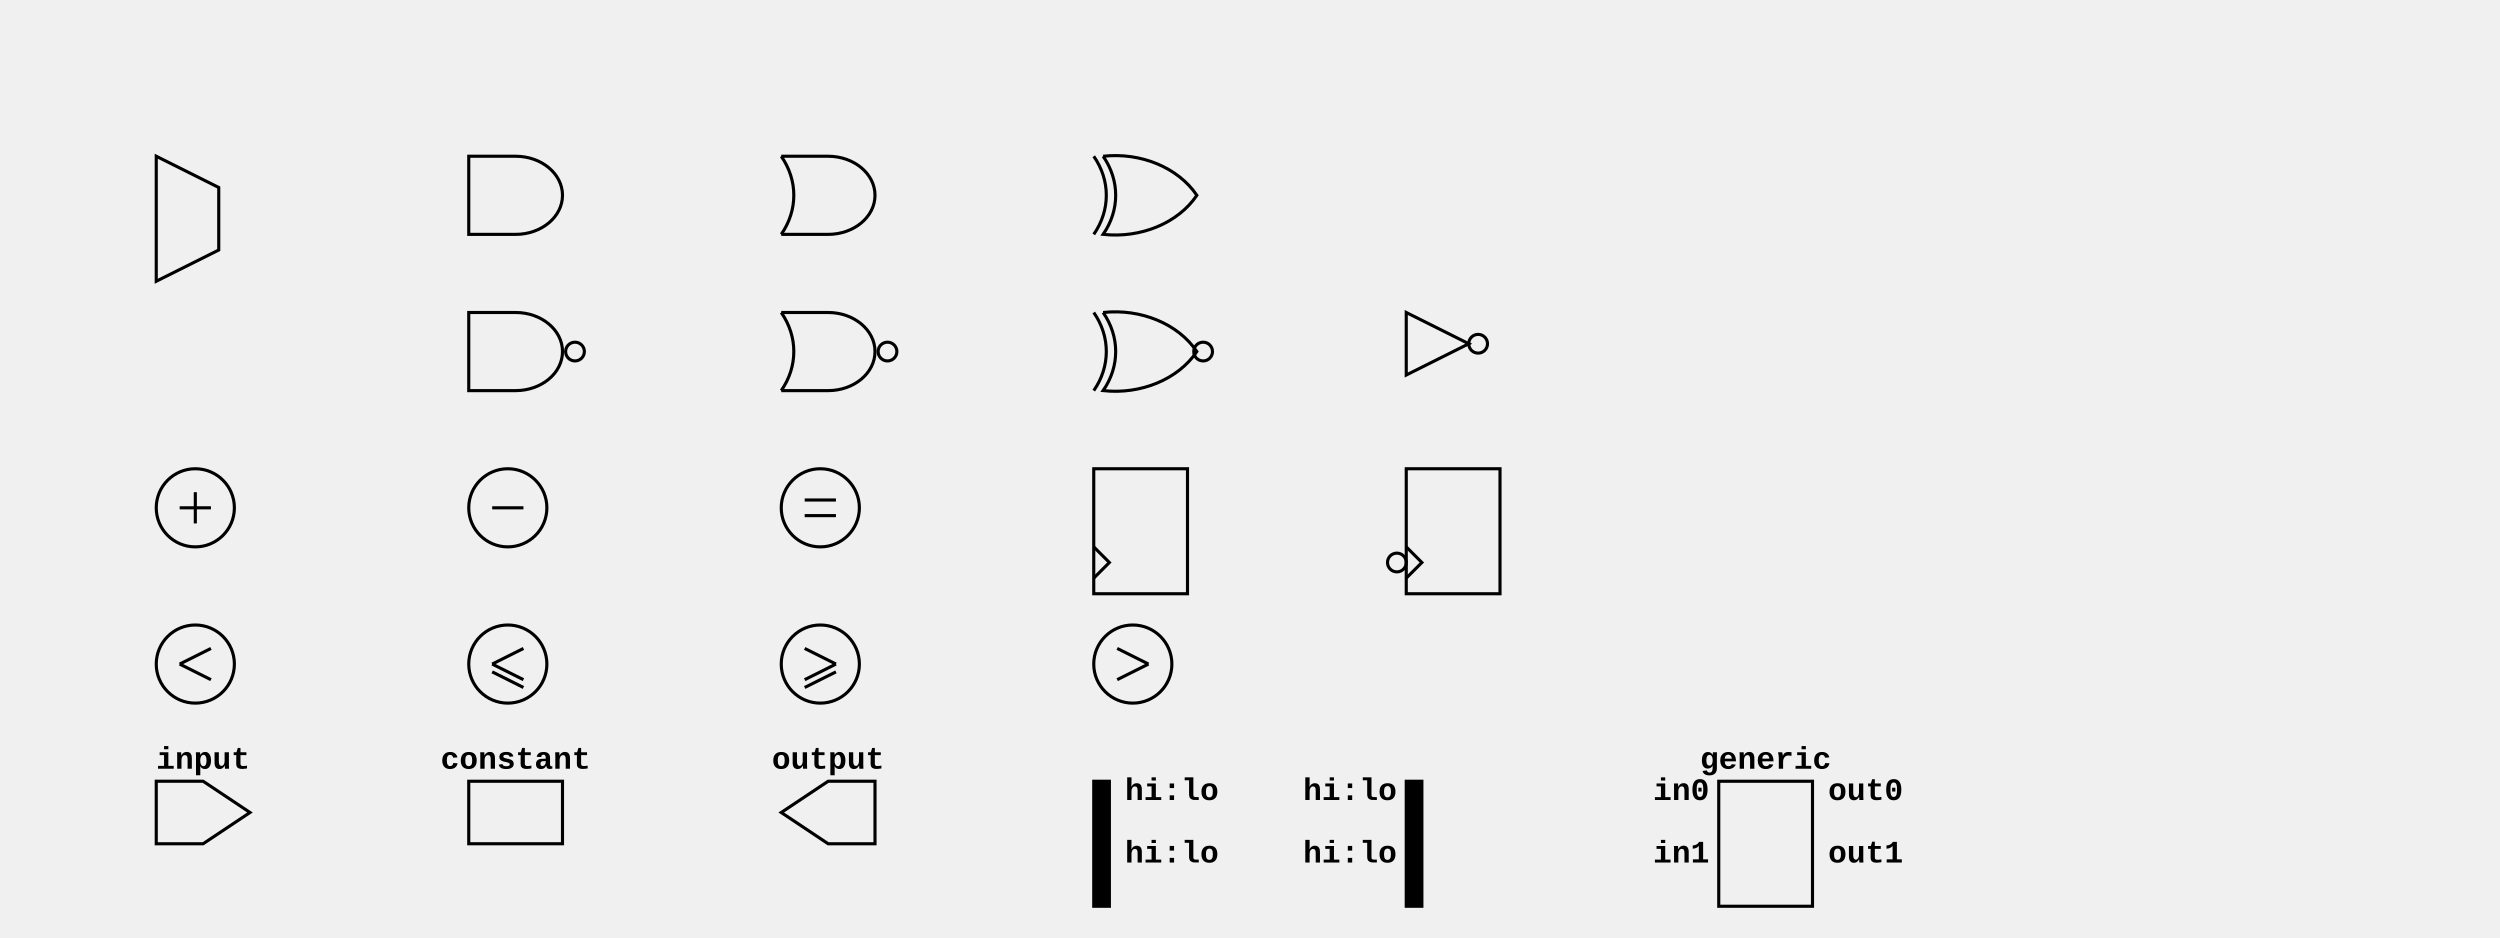
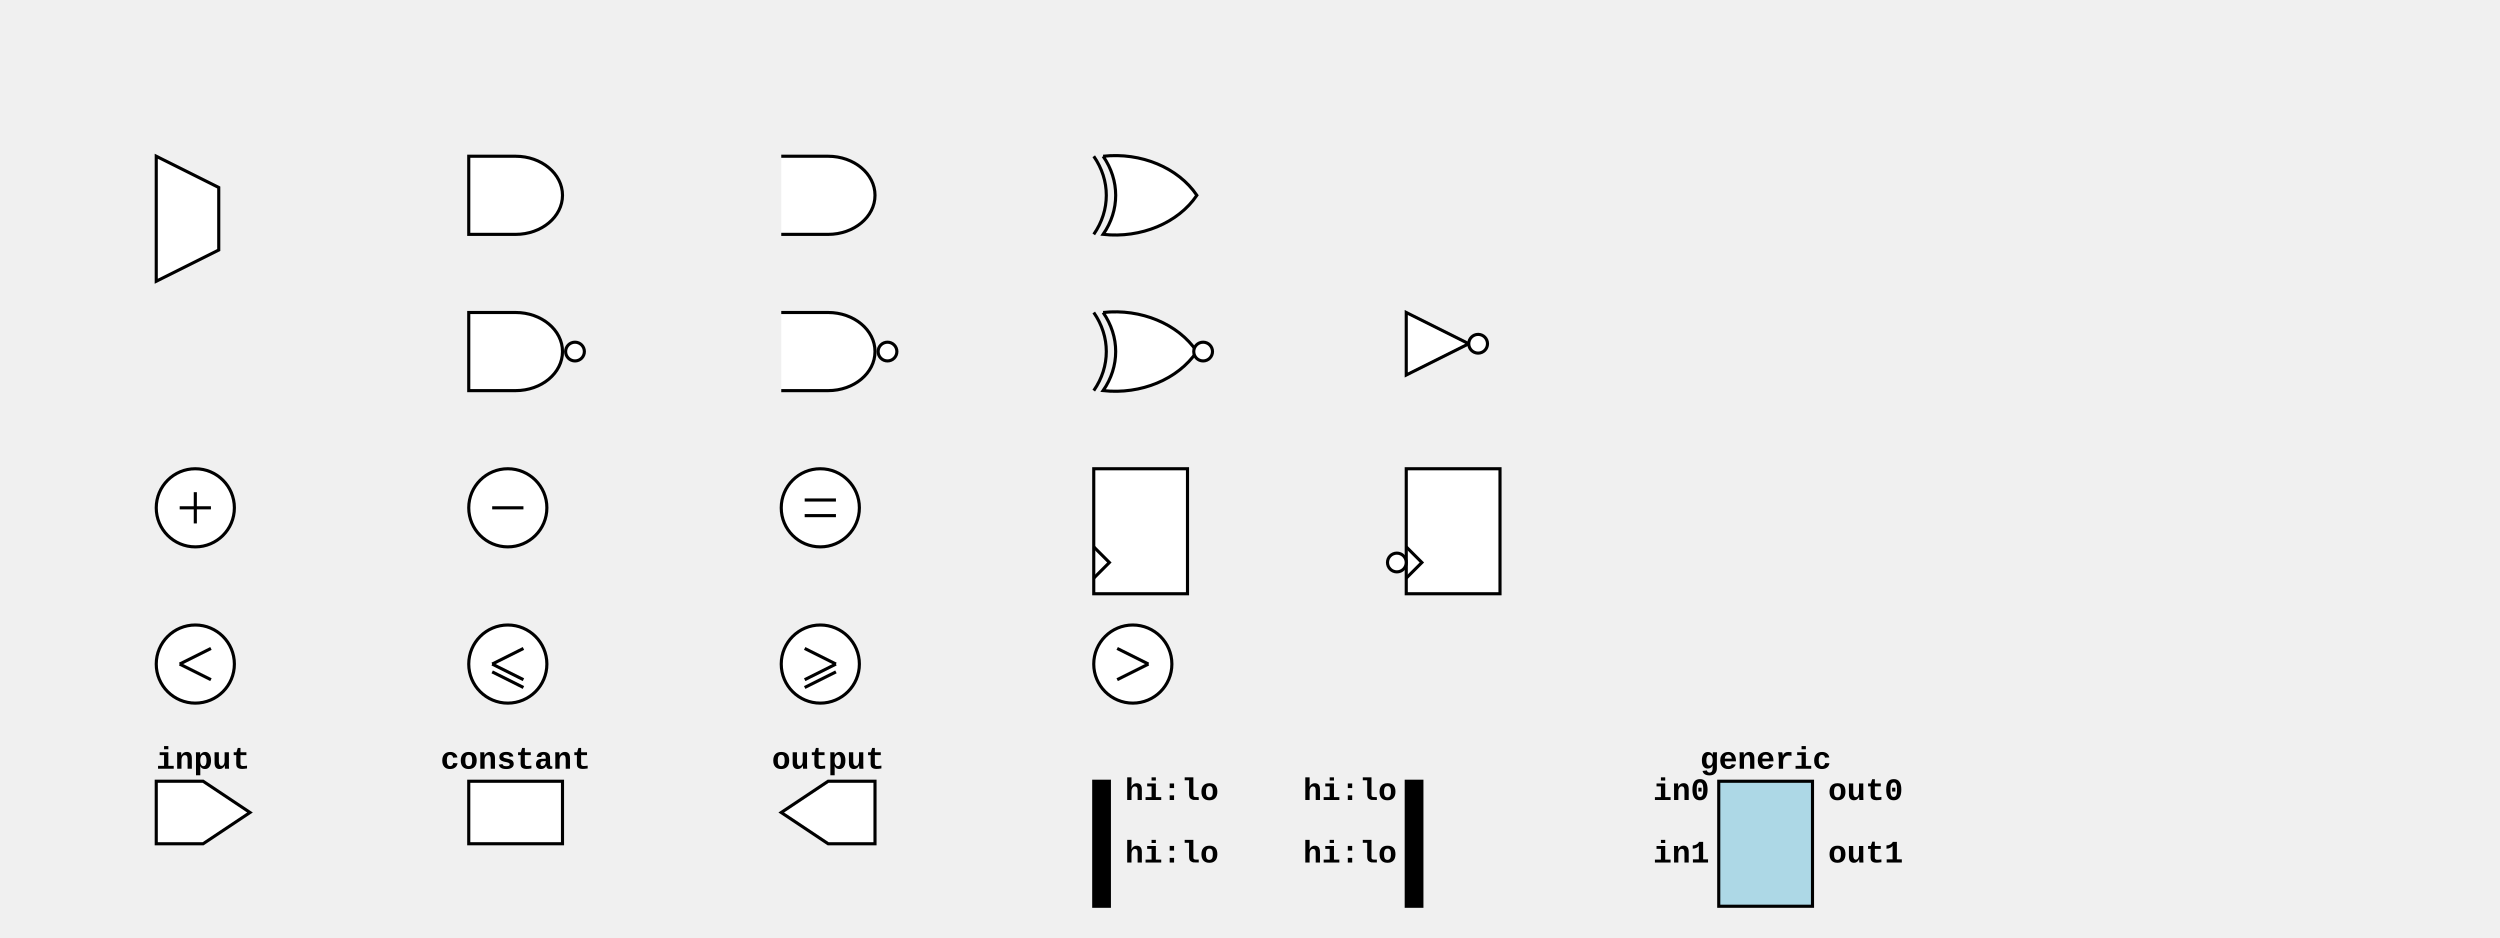
<svg xmlns="http://www.w3.org/2000/svg" xmlns:ns1="https://github.com/nturley/netlistsvg" width="800" height="300">
  <ns1:properties>
    <ns1:layoutEngine org.eclipse.elk.layered.spacing.nodeNodeBetweenLayers="35" org.eclipse.elk.spacing.nodeNode="35" org.eclipse.elk.layered.layering.strategy="LONGEST_PATH" />
    <ns1:low_priority_alias val="$dff" />
  </ns1:properties>
  <style>
svg {
  stroke:#000;
  fill:none;
}
text {
  fill:#000;
  stroke:none;
  font-size:10px;
  font-weight: bold;
  font-family: "Courier New", monospace;
}
.nodelabel {
  text-anchor: middle;
}
.inputPortLabel {
  text-anchor: end;
}
.splitjoinBody {
  fill:#000;
}
</style>
  <g ns1:type="mux" transform="translate(50, 50)" ns1:width="20" ns1:height="40">
    <ns1:alias val="$pmux" />
    <ns1:alias val="$mux" />
    <ns1:alias val="$_MUX_" />
-     <path d="M0,0 L20,10 L20,30 L0,40 Z" class="$cell_id" />
+     <path d="M0,0 L20,10 L20,30 L0,40 Z" fill="#ffffff" class="$cell_id" />
    <g ns1:x="0" ns1:y="10" ns1:pid="A" />
    <g ns1:x="0" ns1:y="30" ns1:pid="B" />
    <g ns1:x="10" ns1:y="35" ns1:pid="S" />
    <g ns1:x="20" ns1:y="20" ns1:pid="Y" />
  </g>
  <g ns1:type="and" transform="translate(150,50)" ns1:width="30" ns1:height="25">
    <ns1:alias val="$and" />
    <ns1:alias val="$logic_and" />
    <ns1:alias val="$_AND_" />
-     <path d="M0,0 L0,25 L15,25 A15 12.5 0 0 0 15,0 Z" class="$cell_id" />
+     <path d="M0,0 L0,25 L15,25 A15 12.5 0 0 0 15,0 Z" fill="#ffffff" class="$cell_id" />
    <g ns1:x="0" ns1:y="5" ns1:pid="A" />
    <g ns1:x="0" ns1:y="20" ns1:pid="B" />
    <g ns1:x="30" ns1:y="12.5" ns1:pid="Y" />
  </g>
  <g ns1:type="nand" transform="translate(150,100)" ns1:width="30" ns1:height="25">
    <ns1:alias val="$nand" />
    <ns1:alias val="$logic_nand" />
    <ns1:alias val="$_NAND_" />
    <ns1:alias val="$_ANDNOT_" />
-     <path d="M0,0 L0,25 L15,25 A15 12.5 0 0 0 15,0 Z" class="$cell_id" />
-     <circle cx="34" cy="12.5" r="3" class="$cell_id" />
+     <path d="M0,0 L0,25 L15,25 A15 12.5 0 0 0 15,0 Z" fill="#ffffff" class="$cell_id" />
+     <circle cx="34" cy="12.5" r="3" fill="#ffffff" class="$cell_id" />
    <g ns1:x="0" ns1:y="5" ns1:pid="A" />
    <g ns1:x="0" ns1:y="20" ns1:pid="B" />
    <g ns1:x="36" ns1:y="12.5" ns1:pid="Y" />
  </g>
  <g ns1:type="or" transform="translate(250,50)" ns1:width="30" ns1:height="25">
    <ns1:alias val="$or" />
    <ns1:alias val="$logic_or" />
    <ns1:alias val="$_OR_" />
-     <path d="M0,25 L0,25 L15,25 A15 12.5 0 0 0 15,0 L0,0" class="$cell_id" />
-     <path d="M0,0 A30 25 0 0 1 0,25" class="$cell_id" />
+     <path d="M0,25 L0,25 L15,25 A15 12.5 0 0 0 15,0 L0,0,M0,0 A30 25 0 0 1 0,25" fill="#ffffff" class="$cell_id" />
    <g ns1:x="3" ns1:y="5" ns1:pid="A" />
    <g ns1:x="3" ns1:y="20" ns1:pid="B" />
    <g ns1:x="30" ns1:y="12.5" ns1:pid="Y" />
  </g>
  <g ns1:type="reduce_nor" transform="translate(250, 100)" ns1:width="33" ns1:height="25">
    <ns1:alias val="$nor" />
    <ns1:alias val="$reduce_nor" />
    <ns1:alias val="$_NOR_" />
    <ns1:alias val="$_ORNOT_" />
-     <path d="M0,25 L0,25 L15,25 A15 12.5 0 0 0 15,0 L0,0" class="$cell_id" />
-     <path d="M0,0 A30 25 0 0 1 0,25" class="$cell_id" />
-     <circle cx="34" cy="12.5" r="3" class="$cell_id" />
+     <path d="M0,25 L0,25 L15,25 A15 12.5 0 0 0 15,0 L0,0,M0,0 A30 25 0 0 1 0,25" fill="#ffffff" class="$cell_id" />
+     <circle cx="34" cy="12.5" r="3" fill="#ffffff" class="$cell_id" />
    <g ns1:x="3" ns1:y="5" ns1:pid="A" />
    <g ns1:x="3" ns1:y="20" ns1:pid="B" />
    <g ns1:x="36" ns1:y="12.5" ns1:pid="Y" />
  </g>
  <g ns1:type="reduce_xor" transform="translate(350, 50)" ns1:width="33" ns1:height="25">
    <ns1:alias val="$xor" />
    <ns1:alias val="$reduce_xor" />
    <ns1:alias val="$_XOR_" />
-     <path d="M3,0 A30 25 0 0 1 3,25 A30 25 0 0 0 33,12.5 A30 25 0 0 0 3,0" class="$cell_id" />
+     <path d="M3,0 A30 25 0 0 1 3,25 A30 25 0 0 0 33,12.5 A30 25 0 0 0 3,0" fill="#ffffff" class="$cell_id" />
    <path d="M0,0 A30 25 0 0 1 0,25" class="$cell_id" />
    <g ns1:x="3" ns1:y="5" ns1:pid="A" />
    <g ns1:x="3" ns1:y="20" ns1:pid="B" />
    <g ns1:x="33" ns1:y="12.5" ns1:pid="Y" />
  </g>
  <g ns1:type="reduce_nxor" transform="translate(350, 100)" ns1:width="33" ns1:height="25">
    <ns1:alias val="$xnor" />
    <ns1:alias val="$reduce_xnor" />
    <ns1:alias val="$_XNOR_" />
-     <path d="M3,0 A30 25 0 0 1 3,25 A30 25 0 0 0 33,12.5 A30 25 0 0 0 3,0" class="$cell_id" />
+     <path d="M3,0 A30 25 0 0 1 3,25 A30 25 0 0 0 33,12.5 A30 25 0 0 0 3,0" fill="#ffffff" class="$cell_id" />
    <path d="M0,0 A30 25 0 0 1 0,25" class="$cell_id" />
-     <circle cx="35" cy="12.5" r="3" class="$cell_id" />
+     <circle cx="35" cy="12.5" r="3" fill="#ffffff" class="$cell_id" />
    <g ns1:x="3" ns1:y="5" ns1:pid="A" />
    <g ns1:x="3" ns1:y="20" ns1:pid="B" />
    <g ns1:x="38" ns1:y="12.5" ns1:pid="Y" />
  </g>
  <g ns1:type="not" transform="translate(450,100)" ns1:width="30" ns1:height="20">
    <ns1:alias val="$_NOT_" />
    <ns1:alias val="$not" />
    <ns1:alias val="$logic_not" />
-     <path d="M0,0 L0,20 L20,10 Z" class="$cell_id" />
-     <circle cx="23" cy="10" r="3" class="$cell_id" />
+     <path d="M0,0 L0,20 L20,10 Z" fill="#ffffff" class="$cell_id" />
+     <circle cx="23" cy="10" r="3" fill="#ffffff" class="$cell_id" />
    <g ns1:x="0" ns1:y="10" ns1:pid="A" />
    <g ns1:x="25" ns1:y="10" ns1:pid="Y" />
  </g>
  <g ns1:type="add" transform="translate(50, 150)" ns1:width="25" ns1:height="25">
    <ns1:alias val="$add" />
-     <circle r="12.5" cx="12.5" cy="12.5" class="$cell_id" />
+     <circle r="12.5" cx="12.5" cy="12.5" fill="#ffffff" class="$cell_id" />
    <line x1="7.5" x2="17.5" y1="12.5" y2="12.5" class="$cell_id" />
    <line x1="12.5" x2="12.5" y1="7.5" y2="17.5" class="$cell_id" />
    <g ns1:x="3" ns1:y="5" ns1:pid="A" />
    <g ns1:x="3" ns1:y="20" ns1:pid="B" />
    <g ns1:x="25" ns1:y="12.5" ns1:pid="Y" />
  </g>
  <g ns1:type="sub" transform="translate(150,150)" ns1:width="25" ns1:height="25">
    <ns1:alias val="$sub" />
-     <circle r="12.5" cx="12.5" cy="12.5" class="$cell_id" />
+     <circle r="12.5" cx="12.5" cy="12.5" fill="#ffffff" class="$cell_id" />
    <line x1="7.5" x2="17.5" y1="12.5" y2="12.5" class="$cell_id" />
    <g ns1:x="3" ns1:y="5" ns1:pid="A" />
    <g ns1:x="3" ns1:y="20" ns1:pid="B" />
    <g ns1:x="25" ns1:y="12.5" ns1:pid="Y" />
  </g>
  <g ns1:type="eq" transform="translate(250,150)" ns1:width="25" ns1:height="25">
    <ns1:alias val="$eq" />
-     <circle r="12.5" cx="12.5" cy="12.5" class="$cell_id" />
+     <circle r="12.5" cx="12.5" cy="12.5" fill="#ffffff" class="$cell_id" />
    <line x1="7.5" x2="17.5" y1="10" y2="10" class="$cell_id" />
    <line x1="7.5" x2="17.5" y1="15" y2="15" class="$cell_id" />
    <g ns1:x="3" ns1:y="5" ns1:pid="A" />
    <g ns1:x="3" ns1:y="20" ns1:pid="B" />
    <g ns1:x="25" ns1:y="12.5" ns1:pid="Y" />
  </g>
  <g ns1:type="dff" transform="translate(350,150)" ns1:width="30" ns1:height="40">
    <ns1:alias val="$dff" />
    <ns1:alias val="$_DFF_" />
    <ns1:alias val="$_DFF_P_" />
-     <rect width="30" height="40" x="0" y="0" class="$cell_id" />
+     <rect width="30" height="40" x="0" y="0" fill="#ffffff" class="$cell_id" />
    <path d="M0,35 L5,30 L0,25" class="$cell_id" />
    <g ns1:x="30" ns1:y="10" ns1:pid="Q" />
    <g ns1:x="0" ns1:y="30" ns1:pid="CLK" />
    <g ns1:x="0" ns1:y="30" ns1:pid="C" />
    <g ns1:x="0" ns1:y="10" ns1:pid="D" />
  </g>
  <g ns1:type="dffn" transform="translate(450,150)" ns1:width="30" ns1:height="40">
    <ns1:alias val="$_DFF_N_" />
-     <rect width="30" height="40" x="0" y="0" class="$cell_id" />
+     <rect width="30" height="40" x="0" y="0" fill="#ffffff" class="$cell_id" />
    <path d="M0,35 L5,30 L0,25" class="$cell_id" />
-     <circle cx="-3" cy="30" r="3" class="$cell_id" />
+     <circle cx="-3" cy="30" r="3" fill="#ffffff" class="$cell_id" />
    <g ns1:x="30" ns1:y="10" ns1:pid="Q" />
    <g ns1:x="-6" ns1:y="30" ns1:pid="CLK" />
    <g ns1:x="-6" ns1:y="30" ns1:pid="C" />
    <g ns1:x="0" ns1:y="10" ns1:pid="D" />
  </g>
  <g ns1:type="lt" transform="translate(50,200)" ns1:width="25" ns1:height="25">
    <ns1:alias val="$lt" />
-     <circle r="12.5" cx="12.5" cy="12.5" class="$cell_id" />
+     <circle r="12.5" cx="12.5" cy="12.5" fill="#ffffff" class="$cell_id" />
    <line x1="7.5" x2="17.5" y1="12.5" y2="7.5" class="$cell_id" />
    <line x1="7.5" x2="17.5" y1="12.5" y2="17.5" class="$cell_id" />
    <g ns1:x="3" ns1:y="5" ns1:pid="A" />
    <g ns1:x="3" ns1:y="20" ns1:pid="B" />
    <g ns1:x="25" ns1:y="12.5" ns1:pid="Y" />
  </g>
  <g ns1:type="le" transform="translate(150,200)" ns1:width="25" ns1:height="25">
    <ns1:alias val="$le" />
-     <circle r="12.5" cx="12.5" cy="12.5" class="$cell_id" />
+     <circle r="12.5" cx="12.5" cy="12.5" fill="#ffffff" class="$cell_id" />
    <line x1="7.5" x2="17.5" y1="12.5" y2="7.5" class="$cell_id" />
    <line x1="7.5" x2="17.5" y1="12.5" y2="17.5" class="$cell_id" />
    <line x1="7.5" x2="17.5" y1="15" y2="20" class="$cell_id" />
    <g ns1:x="3" ns1:y="5" ns1:pid="A" />
    <g ns1:x="3" ns1:y="20" ns1:pid="B" />
    <g ns1:x="25" ns1:y="12.5" ns1:pid="Y" />
  </g>
  <g ns1:type="ge" transform="translate(250,200)" ns1:width="25" ns1:height="25">
    <ns1:alias val="$ge" />
-     <circle r="12.5" cx="12.5" cy="12.5" class="$cell_id" />
+     <circle r="12.5" cx="12.5" cy="12.5" fill="#ffffff" class="$cell_id" />
    <line x1="7.5" x2="17.5" y1="7.5" y2="12.5" class="$cell_id" />
    <line x1="7.5" x2="17.5" y1="17.5" y2="12.5" class="$cell_id" />
    <line x1="7.5" x2="17.5" y1="20" y2="15" class="$cell_id" />
    <g ns1:x="3" ns1:y="5" ns1:pid="A" />
    <g ns1:x="3" ns1:y="20" ns1:pid="B" />
    <g ns1:x="25" ns1:y="12.5" ns1:pid="Y" />
  </g>
  <g ns1:type="gt" transform="translate(350,200)" ns1:width="25" ns1:height="25">
    <ns1:alias val="$gt" />
-     <circle r="12.5" cx="12.5" cy="12.5" class="$cell_id" />
+     <circle r="12.5" cx="12.5" cy="12.5" fill="#ffffff" class="$cell_id" />
    <line x1="7.5" x2="17.5" y1="7.5" y2="12.5" class="$cell_id" />
    <line x1="7.5" x2="17.5" y1="17.5" y2="12.5" class="$cell_id" />
    <g ns1:x="3" ns1:y="5" ns1:pid="A" />
    <g ns1:x="3" ns1:y="20" ns1:pid="B" />
    <g ns1:x="25" ns1:y="12.5" ns1:pid="Y" />
  </g>
  <g ns1:type="inputExt" transform="translate(50,250)" ns1:width="30" ns1:height="20">
    <text x="15" y="-4" class="nodelabel $cell_id" ns1:attribute="ref">input</text>
    <ns1:alias val="$_inputExt_" />
-     <path d="M0,0 L0,20 L15,20 L30,10 L15,0 Z" class="$cell_id" />
+     <path d="M0,0 L0,20 L15,20 L30,10 L15,0 Z" fill="#ffffff" class="$cell_id" />
    <g ns1:x="28" ns1:y="10" ns1:pid="Y" />
  </g>
  <g ns1:type="constant" transform="translate(150,250)" ns1:width="30" ns1:height="20">
    <text x="15" y="-4" class="nodelabel $cell_id" ns1:attribute="ref">constant</text>
    <ns1:alias val="$_constant_" />
-     <rect width="30" height="20" class="$cell_id" />
+     <rect width="30" height="20" fill="#ffffff" class="$cell_id" />
    <g ns1:x="30" ns1:y="10" ns1:pid="Y" />
  </g>
  <g ns1:type="outputExt" transform="translate(250,250)" ns1:width="30" ns1:height="20">
    <text x="15" y="-4" class="nodelabel $cell_id" ns1:attribute="ref">output</text>
    <ns1:alias val="$_outputExt_" />
-     <path d="M30,0 L30,20 L15,20 L0,10 L15,0 Z" class="$cell_id" />
+     <path d="M30,0 L30,20 L15,20 L0,10 L15,0 Z" fill="#ffffff" class="$cell_id" />
    <g ns1:x="0" ns1:y="10" ns1:pid="A" />
  </g>
  <g ns1:type="split" transform="translate(350,250)" ns1:width="5" ns1:height="40">
    <rect width="5" height="40" class="splitjoinBody" ns1:generic="body" />
    <ns1:alias val="$_split_" />
    <g ns1:x="0" ns1:y="20" ns1:pid="in" />
    <g transform="translate(5, 10)" ns1:x="4" ns1:y="10" ns1:pid="out0">
      <text x="5" y="-4">hi:lo</text>
    </g>
    <g transform="translate(5, 30)" ns1:x="4" ns1:y="30" ns1:pid="out1">
      <text x="5" y="-4">hi:lo</text>
    </g>
  </g>
  <g ns1:type="join" transform="translate(450,250)" ns1:width="5" ns1:height="40">
    <rect width="5" height="40" class="splitjoinBody" ns1:generic="body" />
    <ns1:alias val="$_join_" />
    <g ns1:x="5" ns1:y="20" ns1:pid="out" />
    <g transform="translate(0, 10)" ns1:x="0" ns1:y="10" ns1:pid="in0">
      <text x="-3" y="-4" class="inputPortLabel">hi:lo</text>
    </g>
    <g transform="translate(0, 30)" ns1:x="0" ns1:y="30" ns1:pid="in1">
      <text x="-3" y="-4" class="inputPortLabel">hi:lo</text>
    </g>
  </g>
  <g ns1:type="generic" transform="translate(550,250)" ns1:width="30" ns1:height="40">
    <text x="15" y="-4" class="nodelabel $cell_id" ns1:attribute="ref">generic</text>
-     <rect width="30" height="40" ns1:generic="body" class="$cell_id" />
+     <rect width="30" height="40" ns1:generic="body" fill="#ADD8E6" rx="0" class="$cell_id" />
    <g transform="translate(30, 10)" ns1:x="30" ns1:y="10" ns1:pid="out0">
      <text x="5" y="-4" style="fill:#000; stroke:none" class="$cell_id">out0</text>
    </g>
    <g transform="translate(30, 30)" ns1:x="30" ns1:y="30" ns1:pid="out1">
      <text x="5" y="-4" style="fill:#000;stroke:none" class="$cell_id">out1</text>
    </g>
    <g transform="translate(0, 10)" ns1:x="0" ns1:y="10" ns1:pid="in0">
      <text x="-3" y="-4" class="inputPortLabel $cell_id">in0</text>
    </g>
    <g transform="translate(0, 30)" ns1:x="0" ns1:y="30" ns1:pid="in1">
      <text x="-3" y="-4" class="inputPortLabel $cell_id">in1</text>
    </g>
  </g>
</svg>
